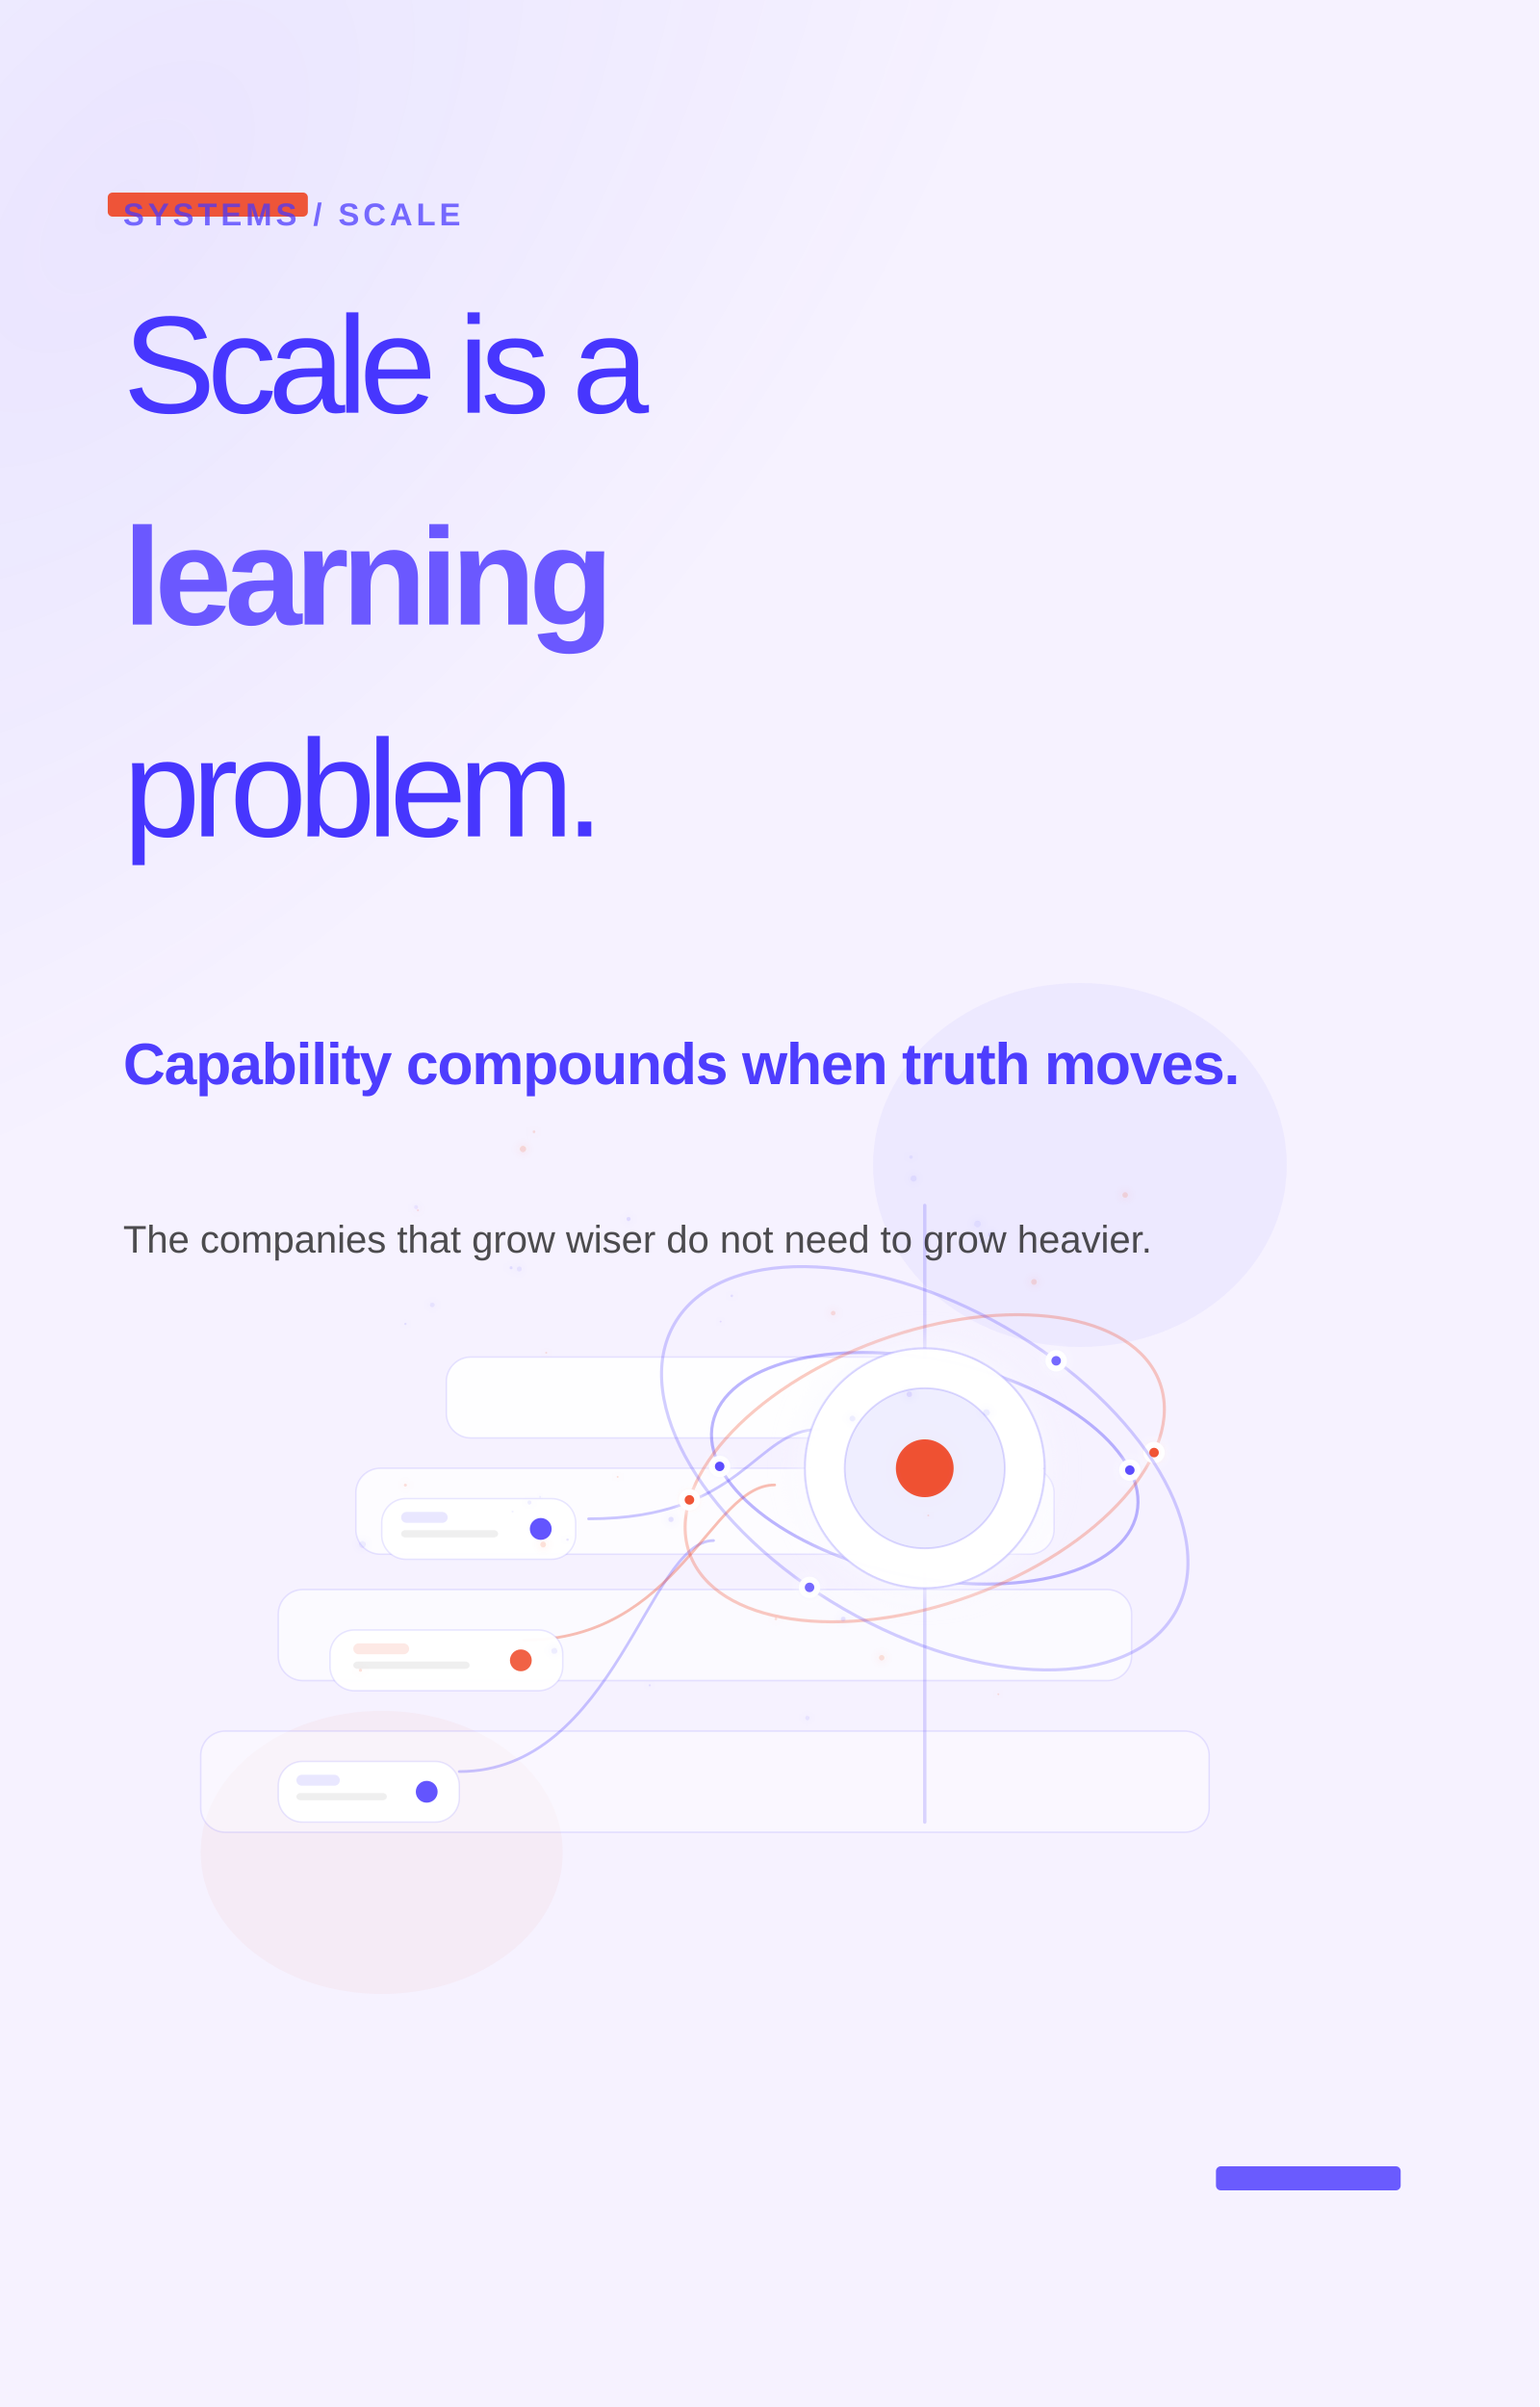
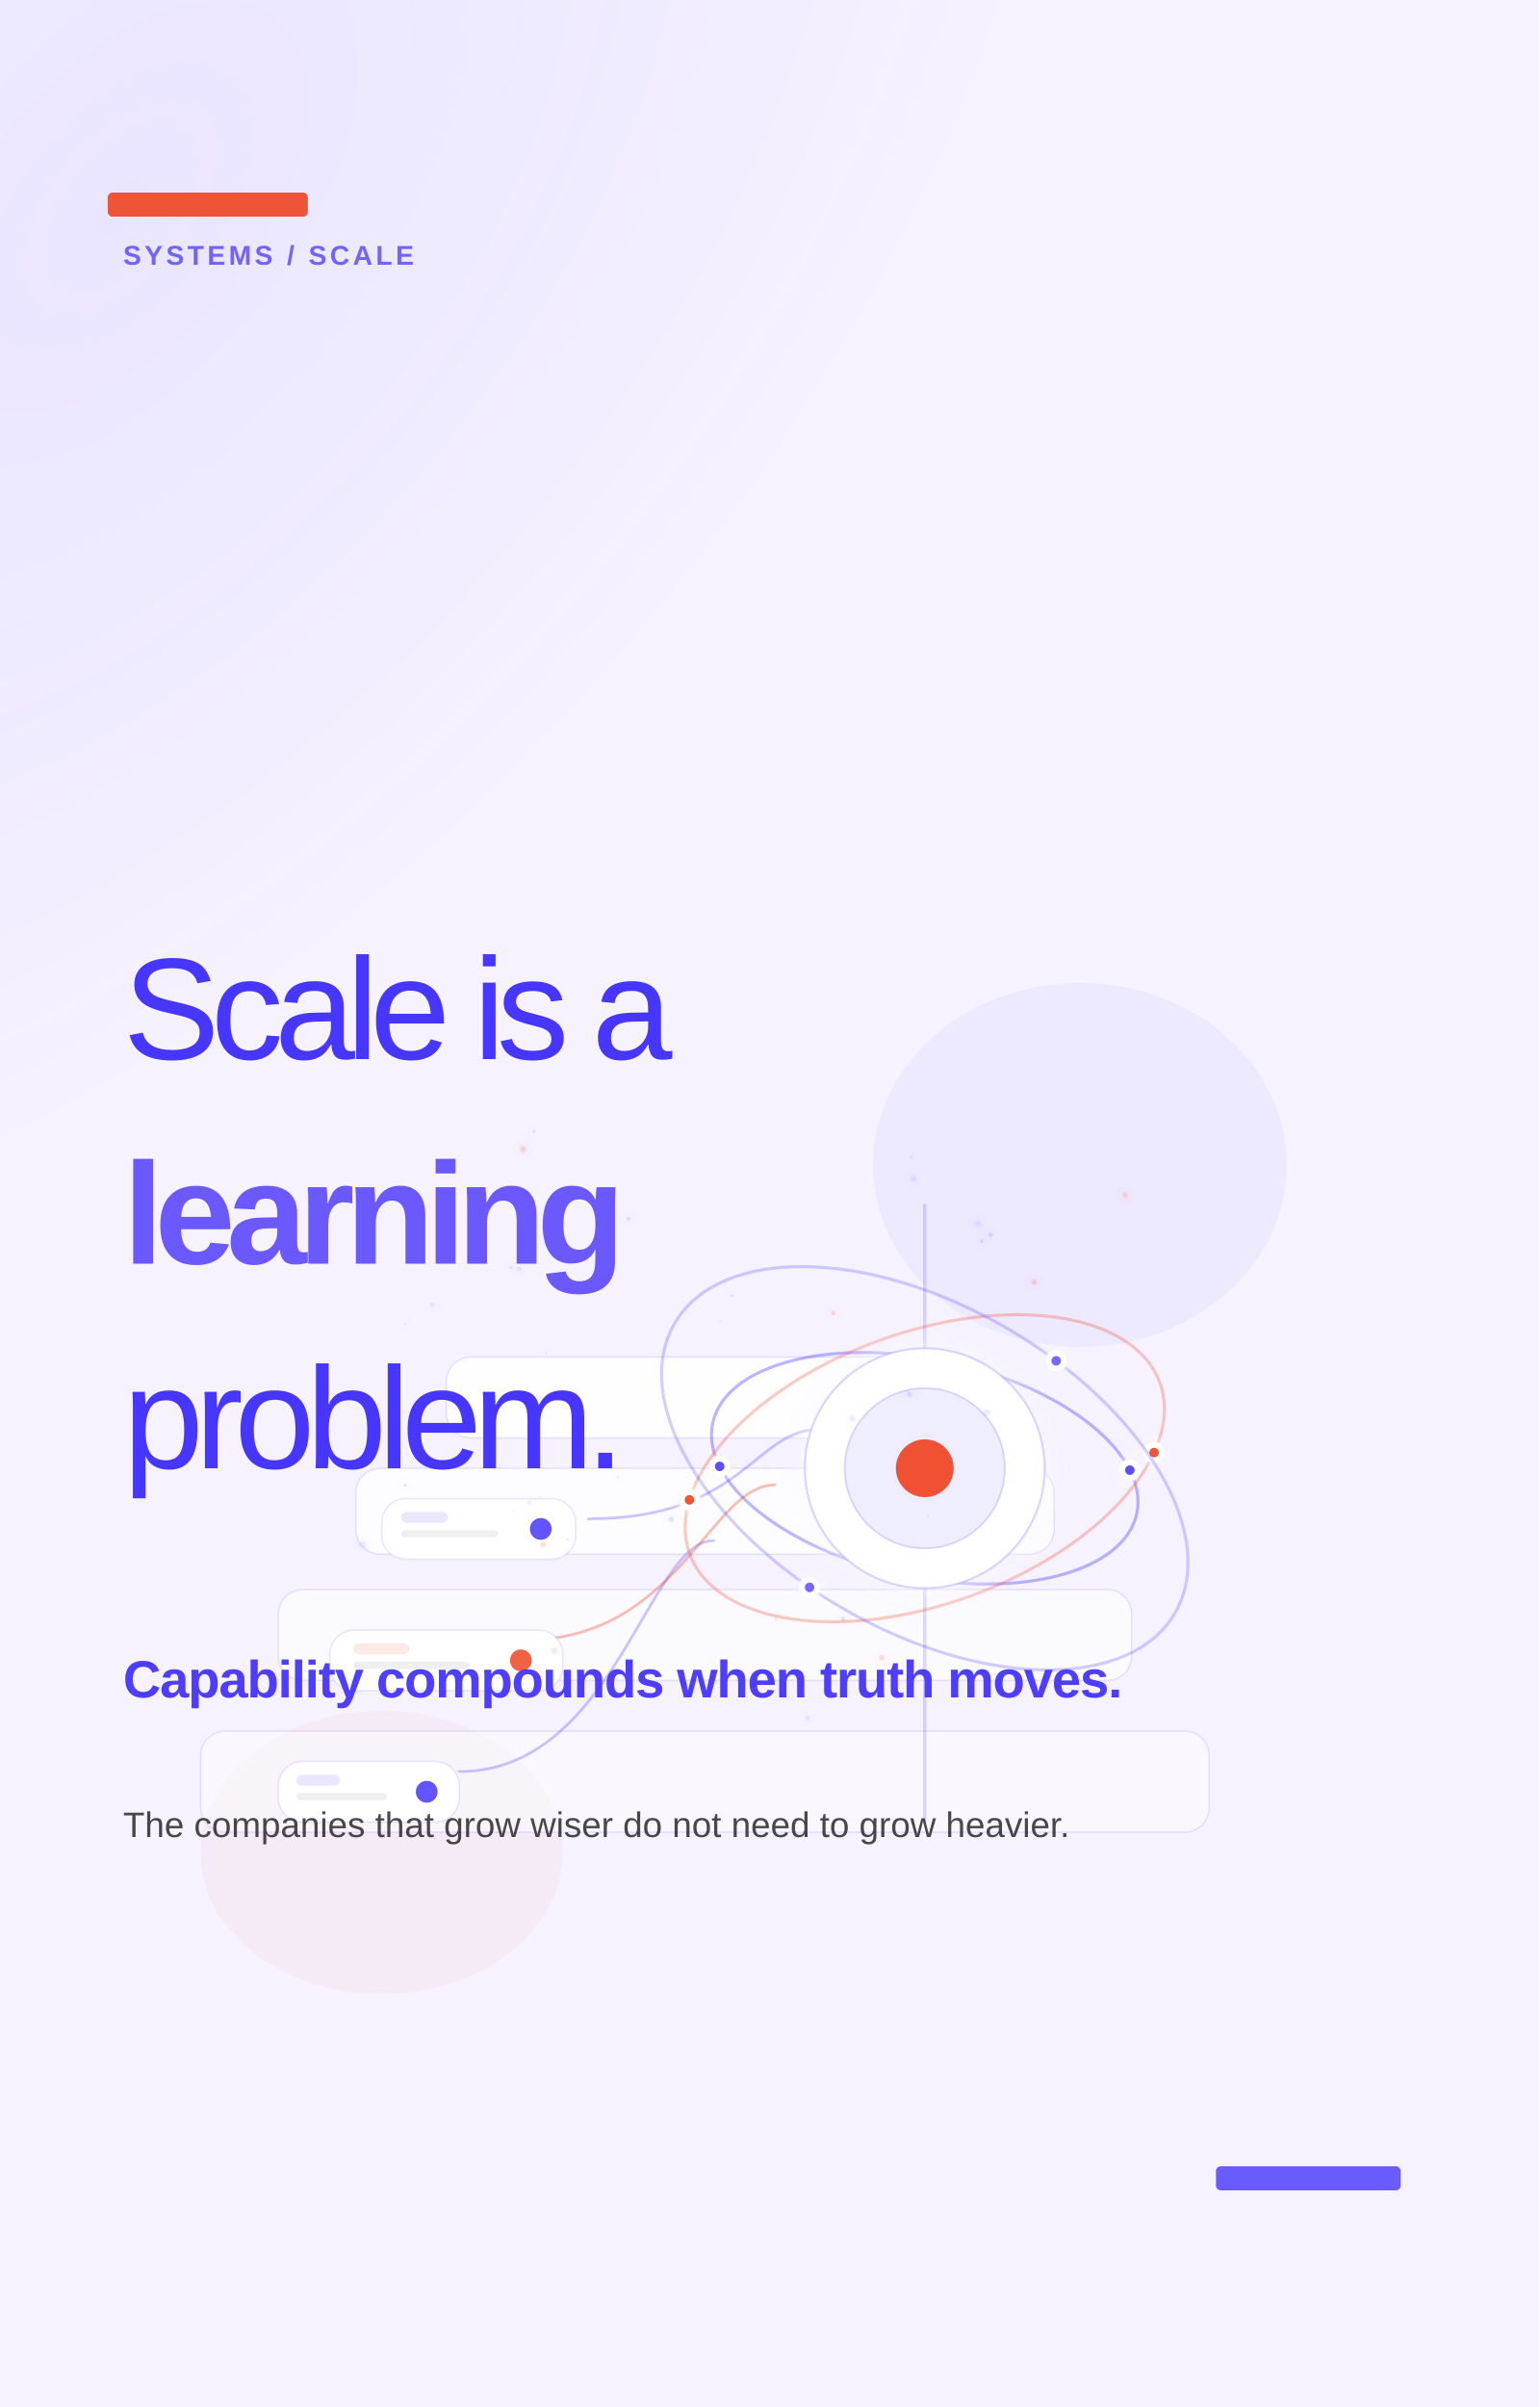
<svg xmlns="http://www.w3.org/2000/svg" width="1003" height="1568" viewBox="0 0 1003 1568" fill="none">
  <defs>
    <linearGradient id="bgGradient" x1="0" y1="0" x2="1003" y2="1568">
      <stop offset="0%" stop-color="#F6F2FF" />
      <stop offset="42%" stop-color="#EEE9FF" />
      <stop offset="100%" stop-color="#E7E2FF" />
    </linearGradient>
    <radialGradient id="violetGlow" cx="0" cy="0" r="1" gradientUnits="userSpaceOnUse" gradientTransform="translate(80.24 125.44) rotate(40) scale(451.35 815.36)">
      <stop offset="0%" stop-color="#4736FE" stop-opacity="0.9" />
      <stop offset="100%" stop-color="#4736FE" stop-opacity="0" />
    </radialGradient>
    <radialGradient id="emberGlow" cx="0" cy="0" r="1" gradientUnits="userSpaceOnUse" gradientTransform="translate(842.52 972.16) rotate(210) scale(280.84 595.84)">
      <stop offset="0%" stop-color="#EF4523" stop-opacity="0.65" />
      <stop offset="100%" stop-color="#EF4523" stop-opacity="0" />
    </radialGradient>
    <filter id="softGlow" x="-40%" y="-40%" width="180%" height="180%">
      <feGaussianBlur stdDeviation="10" result="blur" />
      <feMerge>
        <feMergeNode in="blur" />
        <feMergeNode in="SourceGraphic" />
      </feMerge>
    </filter>
    <filter id="fineGlow" x="-30%" y="-30%" width="160%" height="160%">
      <feGaussianBlur stdDeviation="3" result="blur" />
      <feMerge>
        <feMergeNode in="blur" />
        <feMergeNode in="SourceGraphic" />
      </feMerge>
    </filter>
  </defs>
  <rect width="1003" height="1568" fill="url(#bgGradient)" />
  <rect width="1003" height="1568" fill="url(#violetGlow)" opacity="0.08" />
  <rect x="70.21" y="125.44" width="130.39" height="15.68" rx="3.136" fill="rgba(239,69,35,0.9)" />
  <rect x="792.37" y="1411.2" width="120.36" height="15.68" rx="3.136" fill="rgba(71,54,254,0.8)" />
  <g>
    <ellipse cx="703.705" cy="758.912" rx="134.803" ry="118.541" fill="rgba(71,54,254,0.05)" />
    <ellipse cx="248.744" cy="1206.733" rx="117.953" ry="92.198" fill="rgba(239,69,35,0.04)" />
    <rect x="130.791" y="1127.706" width="657.166" height="65.856" rx="16" fill="rgba(255,255,255,0.42)" stroke="rgba(71,54,254,0.12)" stroke-width="1.003" />
    <rect x="181.342" y="1035.507" width="556.063" height="59.27" rx="16" fill="rgba(255,255,255,0.58)" stroke="rgba(71,54,254,0.12)" stroke-width="1.003" />
    <rect x="231.894" y="956.48" width="454.961" height="55.978" rx="16" fill="rgba(255,255,255,0.74)" stroke="rgba(71,54,254,0.12)" stroke-width="1.003" />
    <rect x="290.87" y="884.038" width="353.858" height="52.685" rx="16" fill="rgba(255,255,255,0.9)" stroke="rgba(71,54,254,0.12)" stroke-width="1.003" />
    <path d="M 299.295 1154.048 C 400.398 1154.048, 422.837 1003.567, 464.963 1003.567" stroke="rgba(71,54,254,0.28)" stroke-width="1.8" fill="none" stroke-linecap="round" />
    <path d="M 341.421 1068.435 C 442.524 1068.435, 462.68 967.346, 504.806 967.346" stroke="rgba(239,69,35,0.34)" stroke-width="1.8" fill="none" stroke-linecap="round" />
    <path d="M 383.547 989.408 C 484.65 989.408, 491.657 931.125, 533.783 931.125" stroke="rgba(71,54,254,0.28)" stroke-width="1.8" fill="none" stroke-linecap="round" />
    <g>
      <rect x="181.342" y="1147.462" width="117.953" height="39.514" rx="15.805" fill="rgba(255,255,255,0.96)" stroke="rgba(71,54,254,0.12)" stroke-width="1" />
      <rect x="193.138" y="1156.155" width="28.309" height="7.112" rx="3.556" fill="rgba(71,54,254,0.12)" />
      <rect x="193.138" y="1168.009" width="58.976" height="4.742" rx="2.766" fill="rgba(22,22,22,0.07)" />
      <circle cx="278.064" cy="1167.219" r="7.112" fill="rgba(71,54,254,0.84)" />
    </g>
    <g>
      <rect x="215.043" y="1061.85" width="151.654" height="39.514" rx="15.805" fill="rgba(255,255,255,0.96)" stroke="rgba(71,54,254,0.12)" stroke-width="1" />
      <rect x="230.209" y="1070.543" width="36.397" height="7.112" rx="3.556" fill="rgba(239,69,35,0.12)" />
      <rect x="230.209" y="1082.397" width="75.827" height="4.742" rx="2.766" fill="rgba(22,22,22,0.07)" />
      <circle cx="339.399" cy="1081.606" r="7.112" fill="rgba(239,69,35,0.84)" />
    </g>
    <g>
      <rect x="248.744" y="976.237" width="126.378" height="39.514" rx="15.805" fill="rgba(255,255,255,0.96)" stroke="rgba(71,54,254,0.12)" stroke-width="1" />
      <rect x="261.382" y="984.93" width="30.331" height="7.112" rx="3.556" fill="rgba(71,54,254,0.12)" />
      <rect x="261.382" y="996.784" width="63.189" height="4.742" rx="2.766" fill="rgba(22,22,22,0.07)" />
      <circle cx="352.374" cy="995.994" r="7.112" fill="rgba(71,54,254,0.84)" />
    </g>
    <path d="M 602.602 785.254 L 602.602 1186.976" stroke="rgba(71,54,254,0.18)" stroke-width="2.2" stroke-linecap="round" />
    <ellipse cx="602.602" cy="956.48" rx="141.261" ry="70.993" transform="rotate(12 602.6024 956.48)" fill="none" stroke="rgba(71,54,254,0.36)" stroke-width="2" />
    <g filter="url(#fineGlow)">
      <circle cx="736.245" cy="957.698" r="7" fill="rgba(255,255,255,0.96)" />
      <circle cx="736.245" cy="957.698" r="3.1" fill="rgba(71,54,254,0.88)" />
    </g>
    <g filter="url(#fineGlow)">
      <circle cx="468.96" cy="955.262" r="7" fill="rgba(255,255,255,0.96)" />
      <circle cx="468.96" cy="955.262" r="3.1" fill="rgba(71,54,254,0.88)" />
    </g>
    <ellipse cx="602.602" cy="956.48" rx="162.994" ry="88.379" transform="rotate(-20 602.6024 956.48)" fill="none" stroke="rgba(239,69,35,0.28)" stroke-width="2" />
    <g filter="url(#fineGlow)">
      <circle cx="752.029" cy="946.247" r="7" fill="rgba(255,255,255,0.96)" />
      <circle cx="752.029" cy="946.247" r="3.1" fill="rgba(239,69,35,0.92)" />
    </g>
    <g filter="url(#fineGlow)">
      <circle cx="449.268" cy="977.057" r="7" fill="rgba(255,255,255,0.96)" />
      <circle cx="449.268" cy="977.057" r="3.1" fill="rgba(239,69,35,0.92)" />
    </g>
    <ellipse cx="602.602" cy="956.48" rx="188.348" ry="105.765" transform="rotate(30 602.6024 956.48)" fill="none" stroke="rgba(71,54,254,0.24)" stroke-width="2" />
    <g filter="url(#fineGlow)">
      <circle cx="527.534" cy="1034.077" r="7" fill="rgba(255,255,255,0.96)" />
      <circle cx="527.534" cy="1034.077" r="3.1" fill="rgba(71,54,254,0.74)" />
    </g>
    <g filter="url(#fineGlow)">
      <circle cx="688.243" cy="886.467" r="7" fill="rgba(255,255,255,0.96)" />
      <circle cx="688.243" cy="886.467" r="3.1" fill="rgba(71,54,254,0.74)" />
    </g>
    <g filter="url(#softGlow)">
      <circle cx="602.602" cy="956.48" r="78.237" fill="rgba(255,255,255,0.95)" stroke="rgba(71,54,254,0.22)" stroke-width="1.5" />
      <circle cx="602.602" cy="956.48" r="52.158" fill="rgba(71,54,254,0.08)" stroke="rgba(71,54,254,0.18)" stroke-width="1.2" />
      <circle cx="602.602" cy="956.48" r="18.835" fill="rgba(239,69,35,0.92)" />
    </g>
    <g filter="url(#fineGlow)">
      <circle cx="639.69" cy="808.55" r="1.24" fill="rgba(71,54,254,0.12)" />
      <circle cx="409.61" cy="794.10" r="1.32" fill="rgba(71,54,254,0.12)" />
      <circle cx="361.22" cy="1075.45" r="1.93" fill="rgba(71,54,254,0.08)" />
      <circle cx="505.58" cy="1054.58" r="0.87" fill="rgba(239,69,35,0.16)" />
      <circle cx="437.26" cy="989.78" r="1.69" fill="rgba(71,54,254,0.12)" />
      <circle cx="542.93" cy="855.41" r="1.47" fill="rgba(239,69,35,0.16)" />
      <circle cx="369.84" cy="1002.98" r="0.80" fill="rgba(71,54,254,0.12)" />
      <circle cx="650.54" cy="1103.67" r="0.60" fill="rgba(239,69,35,0.16)" />
      <circle cx="469.57" cy="860.93" r="0.60" fill="rgba(71,54,254,0.12)" />
      <circle cx="234.89" cy="1088.04" r="1.00" fill="rgba(239,69,35,0.16)" />
      <circle cx="604.89" cy="987.24" r="0.60" fill="rgba(239,69,35,0.16)" />
      <circle cx="595.34" cy="767.71" r="1.96" fill="rgba(71,54,254,0.08)" />
      <circle cx="351.91" cy="975.05" r="0.60" fill="rgba(71,54,254,0.08)" />
      <circle cx="353.93" cy="1006.17" r="1.86" fill="rgba(239,69,35,0.16)" />
      <circle cx="476.87" cy="844.17" r="0.82" fill="rgba(71,54,254,0.12)" />
      <circle cx="526.14" cy="1119.16" r="1.38" fill="rgba(71,54,254,0.08)" />
      <circle cx="592.54" cy="908.29" r="1.80" fill="rgba(71,54,254,0.12)" />
      <circle cx="334.01" cy="984.70" r="0.60" fill="rgba(71,54,254,0.08)" />
      <circle cx="593.64" cy="753.76" r="1.11" fill="rgba(71,54,254,0.08)" />
      <circle cx="338.41" cy="826.67" r="1.59" fill="rgba(71,54,254,0.08)" />
      <circle cx="281.69" cy="850.05" r="1.48" fill="rgba(71,54,254,0.08)" />
      <circle cx="636.98" cy="797.31" r="2.12" fill="rgba(71,54,254,0.08)" />
      <circle cx="673.80" cy="835.10" r="1.85" fill="rgba(239,69,35,0.16)" />
      <circle cx="574.55" cy="1079.92" r="1.75" fill="rgba(239,69,35,0.16)" />
      <circle cx="555.49" cy="924.13" r="1.85" fill="rgba(71,54,254,0.08)" />
      <circle cx="340.78" cy="748.48" r="2.05" fill="rgba(239,69,35,0.16)" />
      <circle cx="645.50" cy="804.37" r="1.53" fill="rgba(71,54,254,0.12)" />
      <circle cx="271.12" cy="786.36" r="1.28" fill="rgba(71,54,254,0.08)" />
      <circle cx="348.00" cy="737.28" r="0.84" fill="rgba(239,69,35,0.16)" />
      <circle cx="642.81" cy="920.18" r="2.15" fill="rgba(71,54,254,0.08)" />
      <circle cx="272.35" cy="788.44" r="0.64" fill="rgba(239,69,35,0.16)" />
      <circle cx="344.97" cy="978.76" r="1.28" fill="rgba(71,54,254,0.08)" />
      <circle cx="549.49" cy="1054.66" r="1.52" fill="rgba(71,54,254,0.12)" />
      <circle cx="264.16" cy="862.43" r="0.72" fill="rgba(71,54,254,0.12)" />
      <circle cx="680.17" cy="956.65" r="0.60" fill="rgba(71,54,254,0.08)" />
      <circle cx="333.06" cy="825.84" r="0.98" fill="rgba(71,54,254,0.12)" />
      <circle cx="264.16" cy="967.46" r="0.97" fill="rgba(239,69,35,0.16)" />
      <circle cx="236.15" cy="1006.12" r="2.19" fill="rgba(71,54,254,0.08)" />
      <circle cx="402.50" cy="962.10" r="0.60" fill="rgba(239,69,35,0.16)" />
      <circle cx="355.95" cy="881.23" r="0.63" fill="rgba(239,69,35,0.16)" />
      <circle cx="423.41" cy="1097.86" r="0.67" fill="rgba(71,54,254,0.12)" />
      <circle cx="733.19" cy="778.49" r="1.79" fill="rgba(239,69,35,0.16)" />
    </g>
  </g>
  <g>
-     <text x="80.24" y="146.8" fill="rgba(71,54,254,0.72)" font-size="20.582" font-family="Geist, 'Helvetica Neue', Arial, sans-serif" font-weight="700" letter-spacing="0.12em">SYSTEMS / SCALE</text>
-     <text x="80.24" y="268.88" fill="#4736FE" font-size="90.27" font-family="Geist, 'Helvetica Neue', Arial, sans-serif" font-weight="500" letter-spacing="-0.06em">Scale is a</text>
-     <text x="80.24" y="406.864" fill="#6B58FF" font-size="90.27" font-family="Geist, 'Helvetica Neue', Arial, sans-serif" font-weight="700" letter-spacing="-0.05em">learning</text>
-     <text x="80.24" y="544.848" fill="#4736FE" font-size="90.27" font-family="Geist, 'Helvetica Neue', Arial, sans-serif" font-weight="500" letter-spacing="-0.06em">problem.</text>
-     <text x="80.24" y="706.227" fill="#4736FE" opacity="0.96" font-size="38.114" font-family="Geist, 'Helvetica Neue', Arial, sans-serif" font-weight="700" letter-spacing="-0.02em">Capability compounds when truth moves.</text>
-     <text x="80.24" y="815.987" fill="#161616" opacity="0.76" font-size="25.075" font-family="Geist, 'Helvetica Neue', Arial, sans-serif" font-weight="500">
+     <text x="80.24" y="172.48" fill="rgba(71,54,254,0.74)" font-size="17.733" font-family="Geist, 'Helvetica Neue', Arial, sans-serif" font-weight="700" letter-spacing="0.12em">SYSTEMS / SCALE</text>
+     <text x="80.24" y="689.92" fill="#4736FE" font-size="94.282" font-family="Geist, 'Helvetica Neue', Arial, sans-serif" font-weight="400" letter-spacing="-0.06em">Scale is a</text>
+     <text x="80.24" y="823.2" fill="#6B58FF" font-size="94.282" font-family="Geist, 'Helvetica Neue', Arial, sans-serif" font-weight="700" letter-spacing="-0.06em">learning</text>
+     <text x="80.24" y="956.48" fill="#4736FE" font-size="94.282" font-family="Geist, 'Helvetica Neue', Arial, sans-serif" font-weight="400" letter-spacing="-0.06em">problem.</text>
+     <text x="80.24" y="1105.754" fill="#4736FE" opacity="0.96" font-size="34.102" font-family="Geist, 'Helvetica Neue', Arial, sans-serif" font-weight="700" letter-spacing="-0.02em">Capability compounds when truth moves.</text>
+     <text x="80.24" y="1196.698" fill="#161616" opacity="0.78" font-size="23.069" font-family="Geist, 'Helvetica Neue', Arial, sans-serif" font-weight="500">
      <tspan x="80.24" dy="0">The companies that grow wiser do not need to grow heavier.</tspan>
    </text>
  </g>
</svg>
